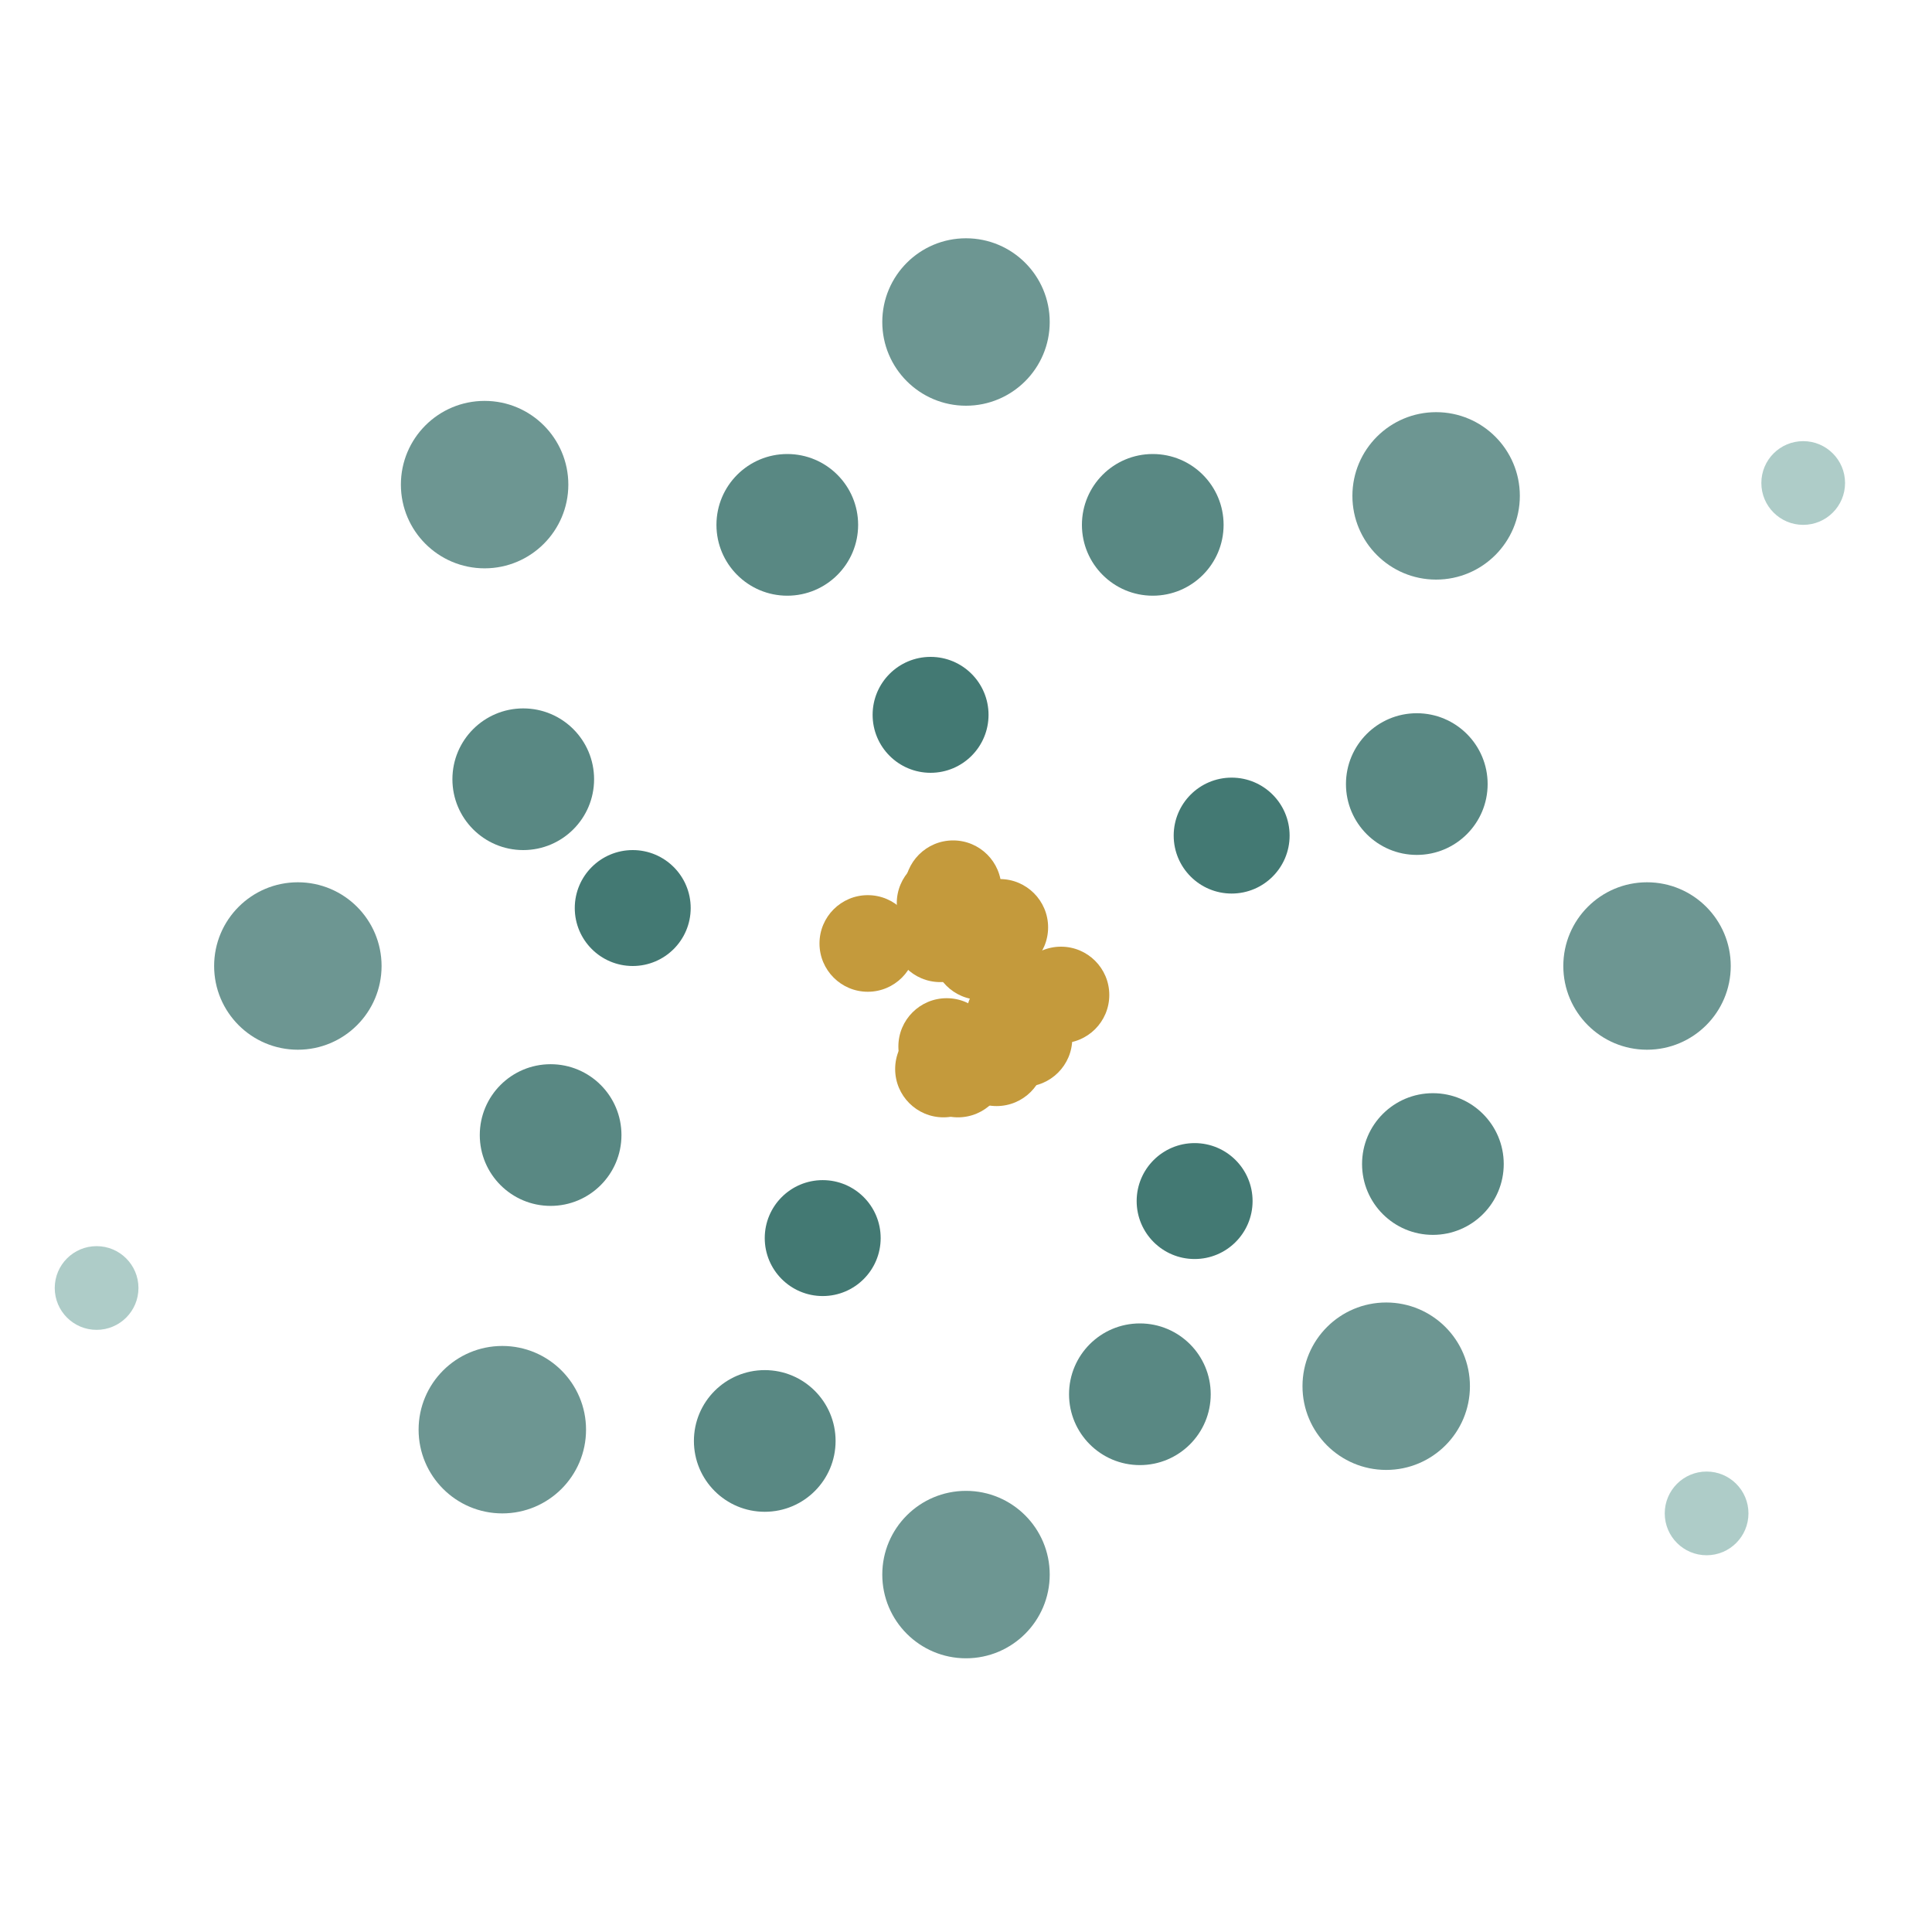
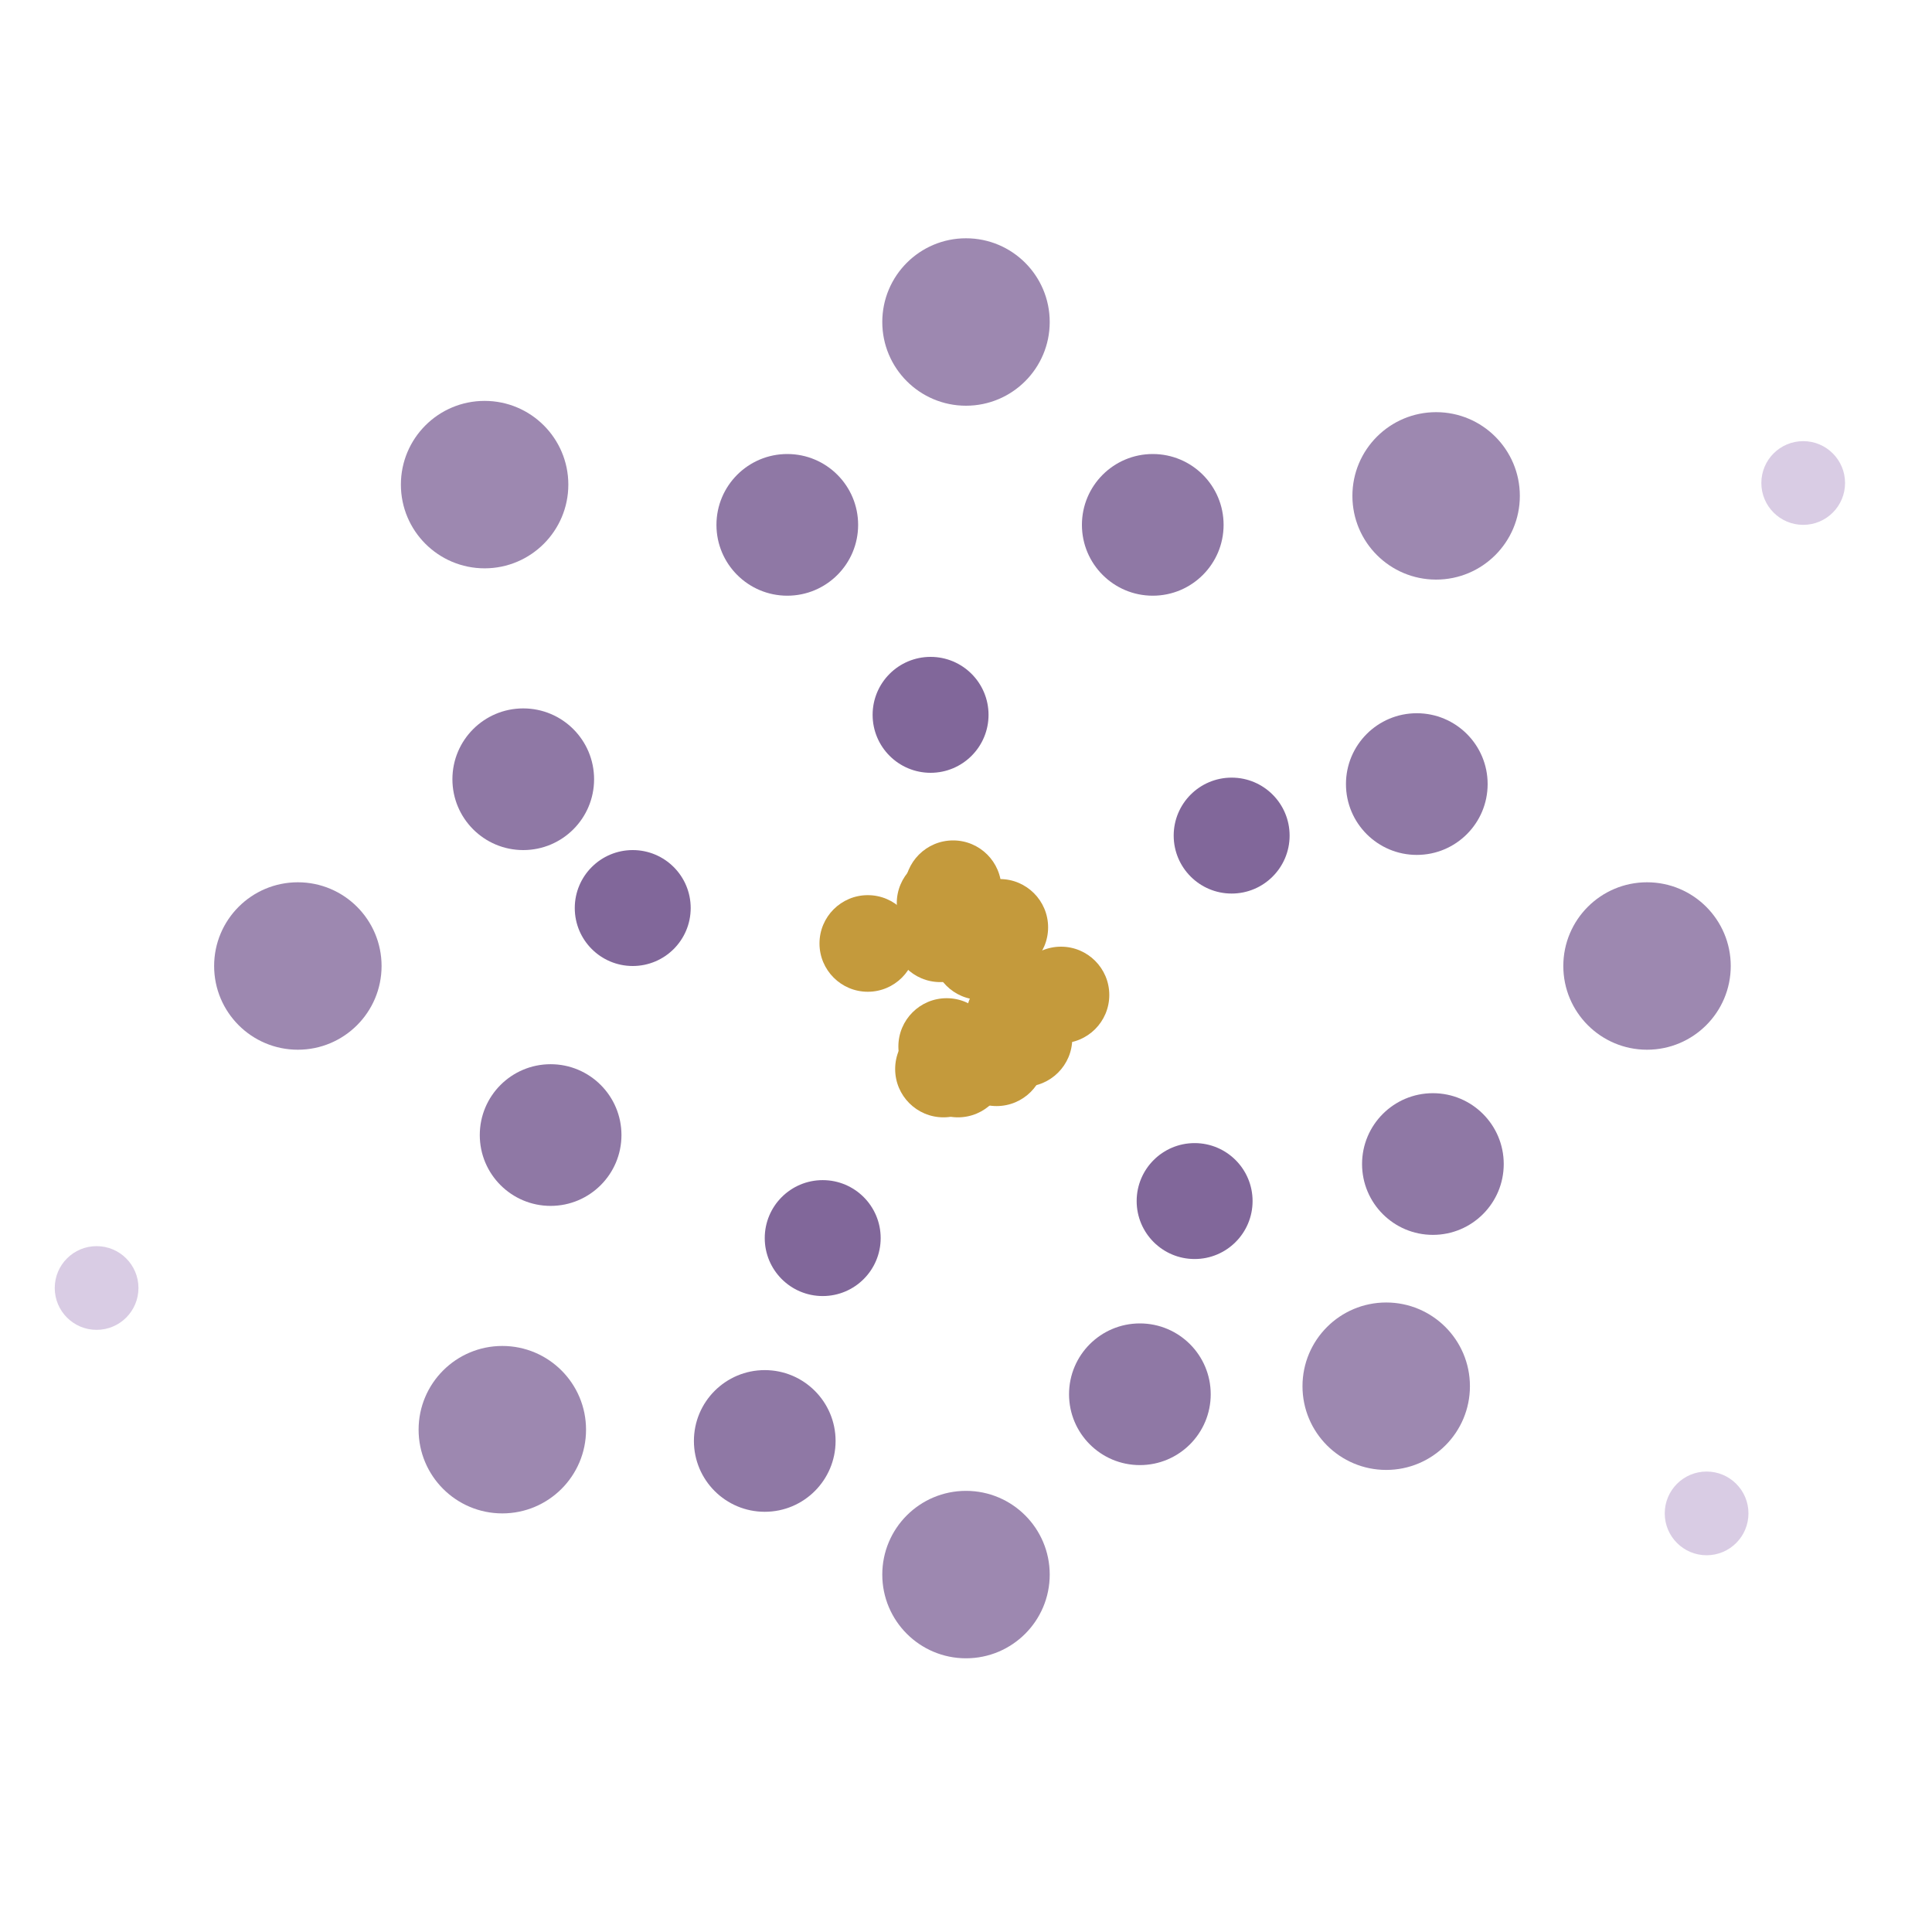
<svg xmlns="http://www.w3.org/2000/svg" viewBox="-60 -60 120 120">
-   <circle cx="42.3" cy="0.0" r="5.2" fill="#2f6a64" opacity="0.70" />
-   <circle cx="26.1" cy="26.1" r="5.2" fill="#2f6a64" opacity="0.70" />
-   <circle cx="0.0" cy="37.8" r="5.2" fill="#2f6a64" opacity="0.70" />
-   <circle cx="-28.8" cy="28.8" r="5.2" fill="#2f6a64" opacity="0.70" />
-   <circle cx="-41.5" cy="0.0" r="5.2" fill="#2f6a64" opacity="0.70" />
-   <circle cx="-29.9" cy="-29.9" r="5.2" fill="#2f6a64" opacity="0.70" />
-   <circle cx="-0.0" cy="-40.0" r="5.2" fill="#2f6a64" opacity="0.70" />
-   <circle cx="29.2" cy="-29.2" r="5.2" fill="#2f6a64" opacity="0.70" />
-   <circle cx="29.0" cy="12.3" r="4.4" fill="#2f6a64" opacity="0.80" />
-   <circle cx="10.8" cy="26.6" r="4.4" fill="#2f6a64" opacity="0.80" />
-   <circle cx="-12.5" cy="29.5" r="4.4" fill="#2f6a64" opacity="0.80" />
-   <circle cx="-25.8" cy="10.5" r="4.4" fill="#2f6a64" opacity="0.80" />
-   <circle cx="-27.5" cy="-11.6" r="4.4" fill="#2f6a64" opacity="0.80" />
-   <circle cx="-11.1" cy="-27.4" r="4.4" fill="#2f6a64" opacity="0.80" />
-   <circle cx="11.6" cy="-27.4" r="4.4" fill="#2f6a64" opacity="0.80" />
-   <circle cx="28.0" cy="-11.3" r="4.4" fill="#2f6a64" opacity="0.80" />
-   <circle cx="14.2" cy="14.6" r="3.6" fill="#2f6a64" opacity="0.90" />
-   <circle cx="-8.9" cy="16.9" r="3.6" fill="#2f6a64" opacity="0.90" />
-   <circle cx="-20.7" cy="-3.6" r="3.6" fill="#2f6a64" opacity="0.90" />
-   <circle cx="-2.2" cy="-15.6" r="3.6" fill="#2f6a64" opacity="0.90" />
-   <circle cx="16.5" cy="-8.1" r="3.6" fill="#2f6a64" opacity="0.90" />
-   <circle cx="52" cy="-30" r="2.6" fill="#5e9a92" opacity="0.5" />
-   <circle cx="46" cy="34" r="2.6" fill="#5e9a92" opacity="0.5" />
-   <circle cx="-54" cy="20" r="2.6" fill="#5e9a92" opacity="0.5" />
+   <circle cx="42.3" cy="0.0" r="5.2" fill="#73568f" opacity="0.70" />
+   <circle cx="26.1" cy="26.1" r="5.2" fill="#73568f" opacity="0.70" />
+   <circle cx="0.0" cy="37.8" r="5.2" fill="#73568f" opacity="0.70" />
+   <circle cx="-28.8" cy="28.8" r="5.2" fill="#73568f" opacity="0.70" />
+   <circle cx="-41.5" cy="0.0" r="5.2" fill="#73568f" opacity="0.70" />
+   <circle cx="-29.9" cy="-29.9" r="5.2" fill="#73568f" opacity="0.70" />
+   <circle cx="-0.0" cy="-40.0" r="5.2" fill="#73568f" opacity="0.70" />
+   <circle cx="29.2" cy="-29.2" r="5.2" fill="#73568f" opacity="0.70" />
+   <circle cx="29.0" cy="12.3" r="4.4" fill="#73568f" opacity="0.80" />
+   <circle cx="10.8" cy="26.6" r="4.4" fill="#73568f" opacity="0.80" />
+   <circle cx="-12.5" cy="29.5" r="4.4" fill="#73568f" opacity="0.80" />
+   <circle cx="-25.8" cy="10.5" r="4.4" fill="#73568f" opacity="0.80" />
+   <circle cx="-27.5" cy="-11.6" r="4.4" fill="#73568f" opacity="0.80" />
+   <circle cx="-11.1" cy="-27.4" r="4.4" fill="#73568f" opacity="0.80" />
+   <circle cx="11.6" cy="-27.4" r="4.4" fill="#73568f" opacity="0.80" />
+   <circle cx="28.0" cy="-11.3" r="4.4" fill="#73568f" opacity="0.80" />
+   <circle cx="14.2" cy="14.6" r="3.6" fill="#73568f" opacity="0.90" />
+   <circle cx="-8.9" cy="16.9" r="3.6" fill="#73568f" opacity="0.90" />
+   <circle cx="-20.7" cy="-3.6" r="3.6" fill="#73568f" opacity="0.90" />
+   <circle cx="-2.2" cy="-15.6" r="3.6" fill="#73568f" opacity="0.90" />
+   <circle cx="16.5" cy="-8.1" r="3.6" fill="#73568f" opacity="0.90" />
+   <circle cx="52" cy="-30" r="2.6" fill="#b49ac9" opacity="0.5" />
+   <circle cx="46" cy="34" r="2.6" fill="#b49ac9" opacity="0.5" />
+   <circle cx="-54" cy="20" r="2.6" fill="#b49ac9" opacity="0.5" />
  <circle cx="1.9" cy="5.7" r="3" fill="#c49a3c" />
  <circle cx="3.6" cy="4.5" r="3" fill="#c49a3c" />
  <circle cx="-0.8" cy="-4.8" r="3" fill="#c49a3c" />
  <circle cx="-0.5" cy="6.4" r="3" fill="#c49a3c" />
  <circle cx="3.0" cy="3.2" r="3" fill="#c49a3c" />
  <circle cx="-1.3" cy="-3.9" r="3" fill="#c49a3c" />
  <circle cx="-1.4" cy="6.4" r="3" fill="#c49a3c" />
  <circle cx="-1.2" cy="5.0" r="3" fill="#c49a3c" />
  <circle cx="-1.6" cy="-2.0" r="3" fill="#c49a3c" />
  <circle cx="-6.1" cy="-1.4" r="3" fill="#c49a3c" />
  <circle cx="2.1" cy="-2.4" r="3" fill="#c49a3c" />
  <circle cx="0.9" cy="-0.9" r="3" fill="#c49a3c" />
  <circle cx="-1.0" cy="-2.1" r="3" fill="#c49a3c" />
  <circle cx="5.9" cy="1.8" r="3" fill="#c49a3c" />
</svg>
